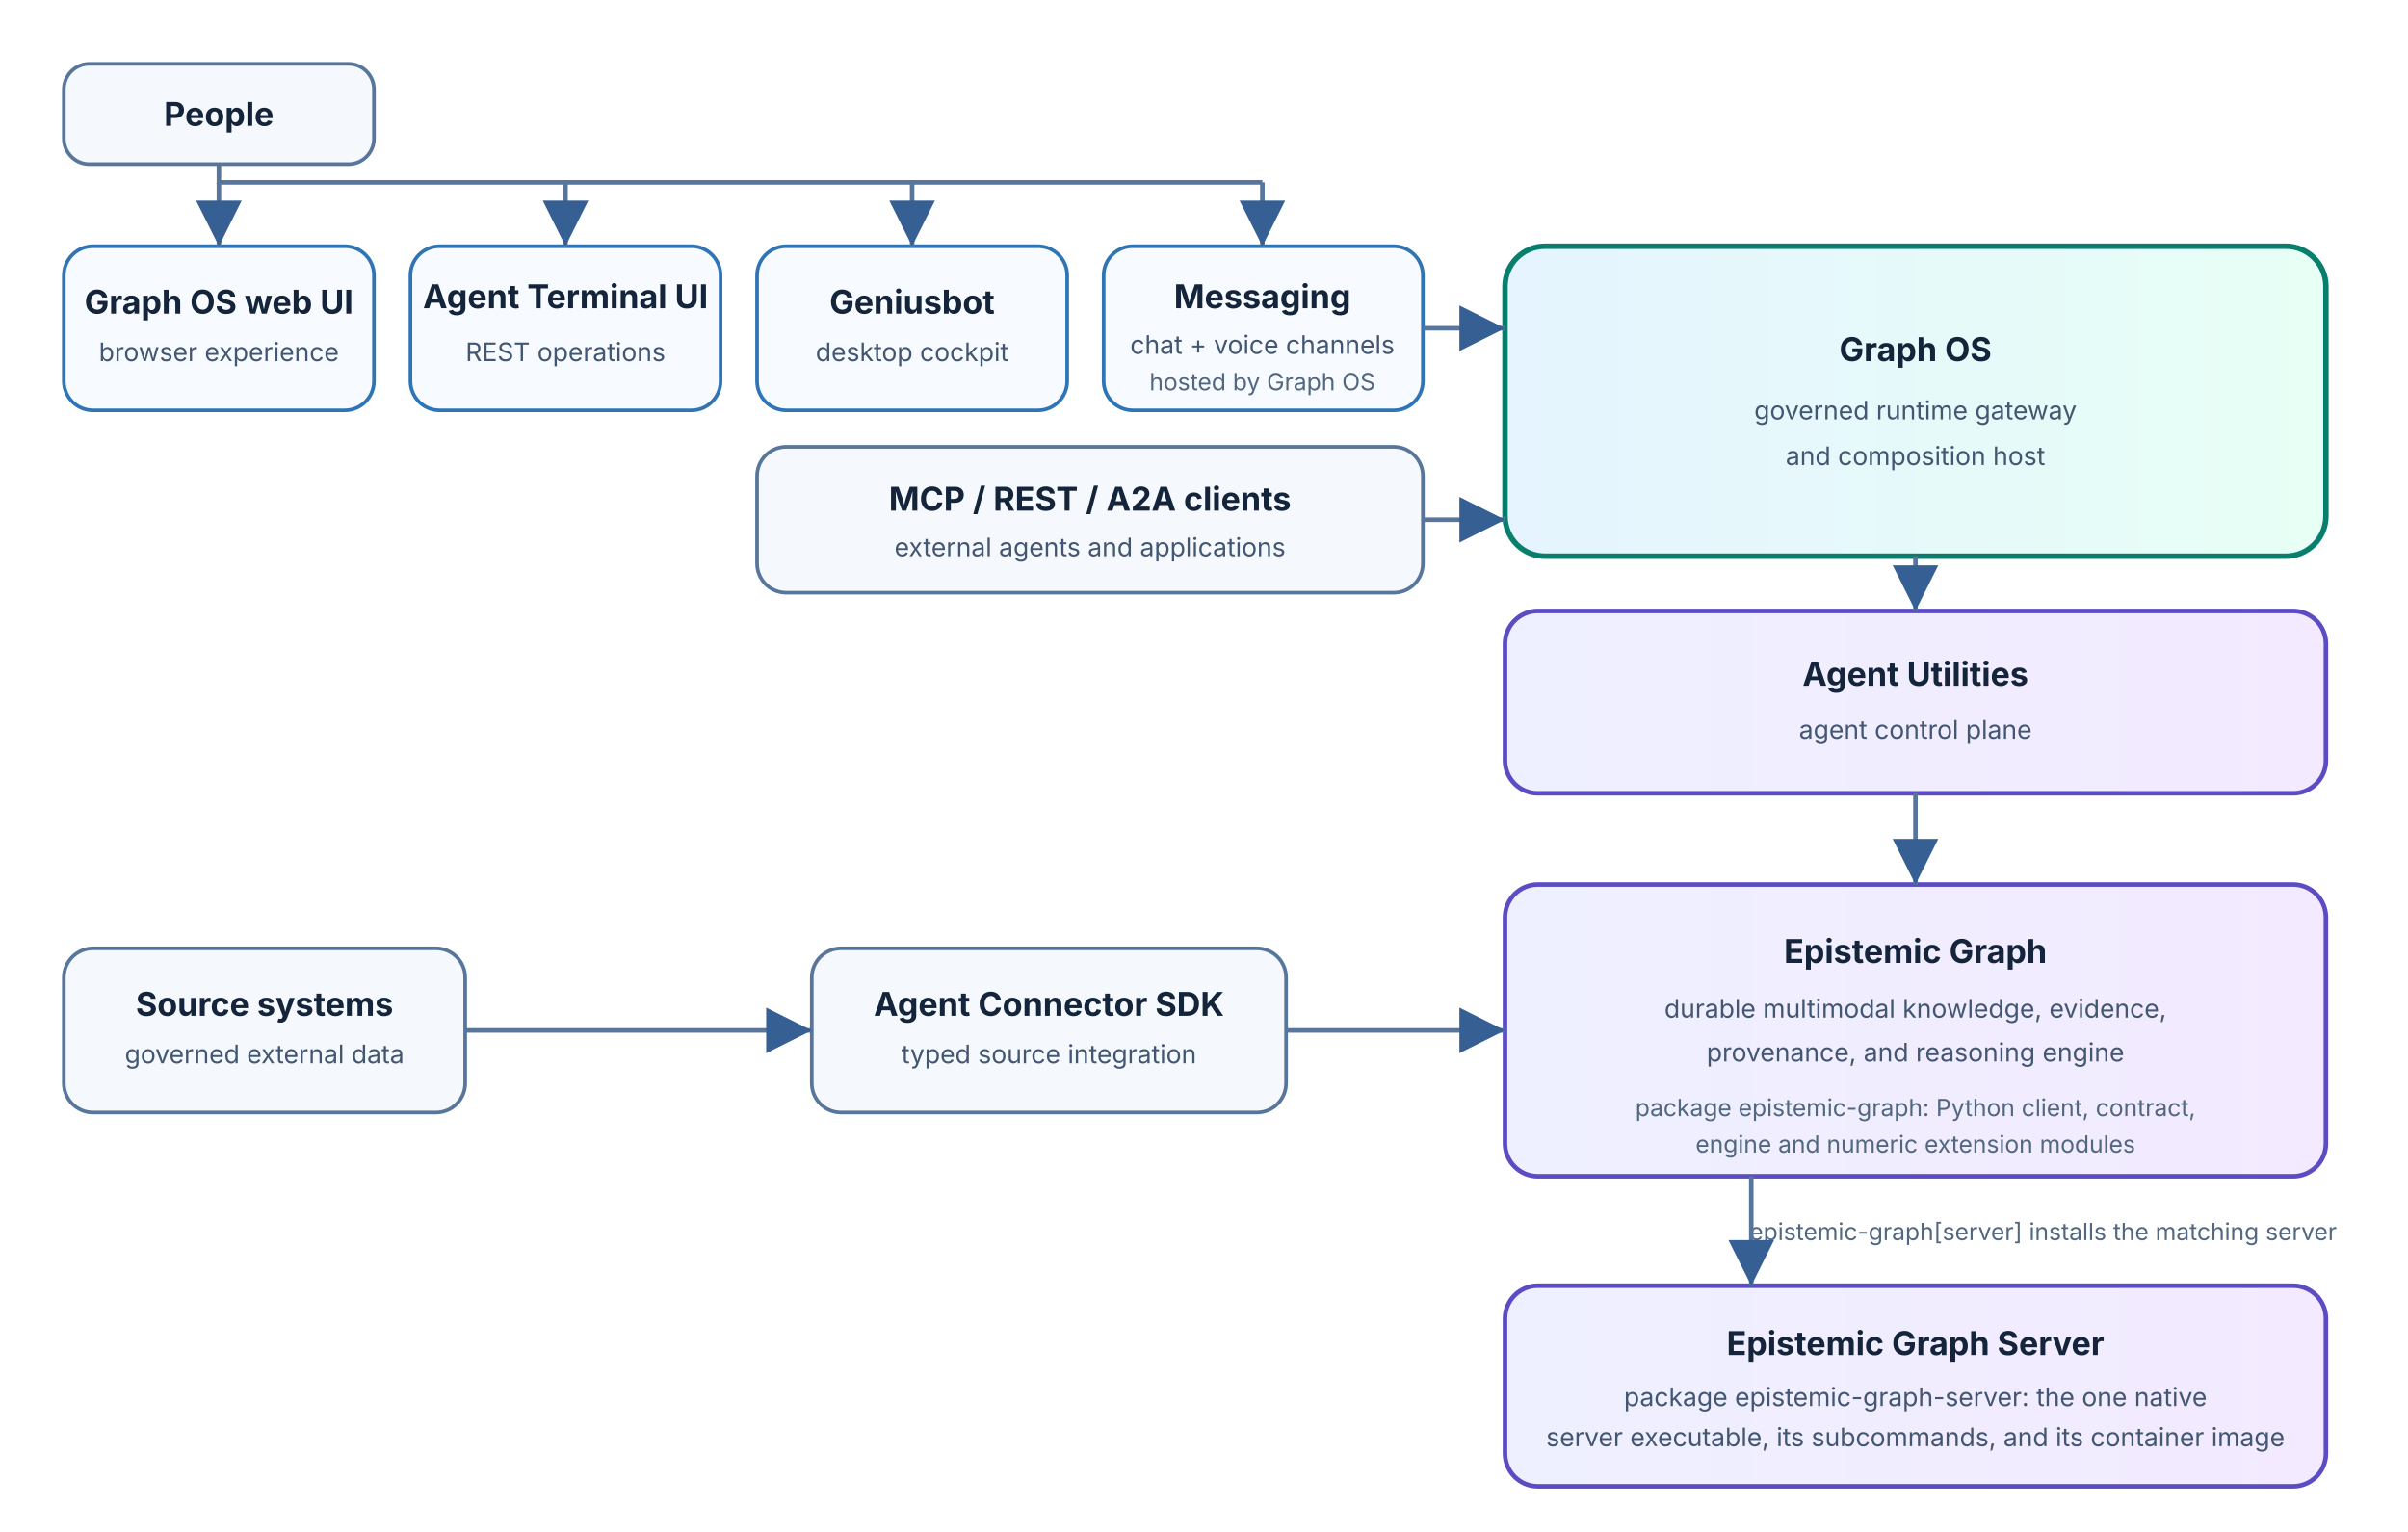
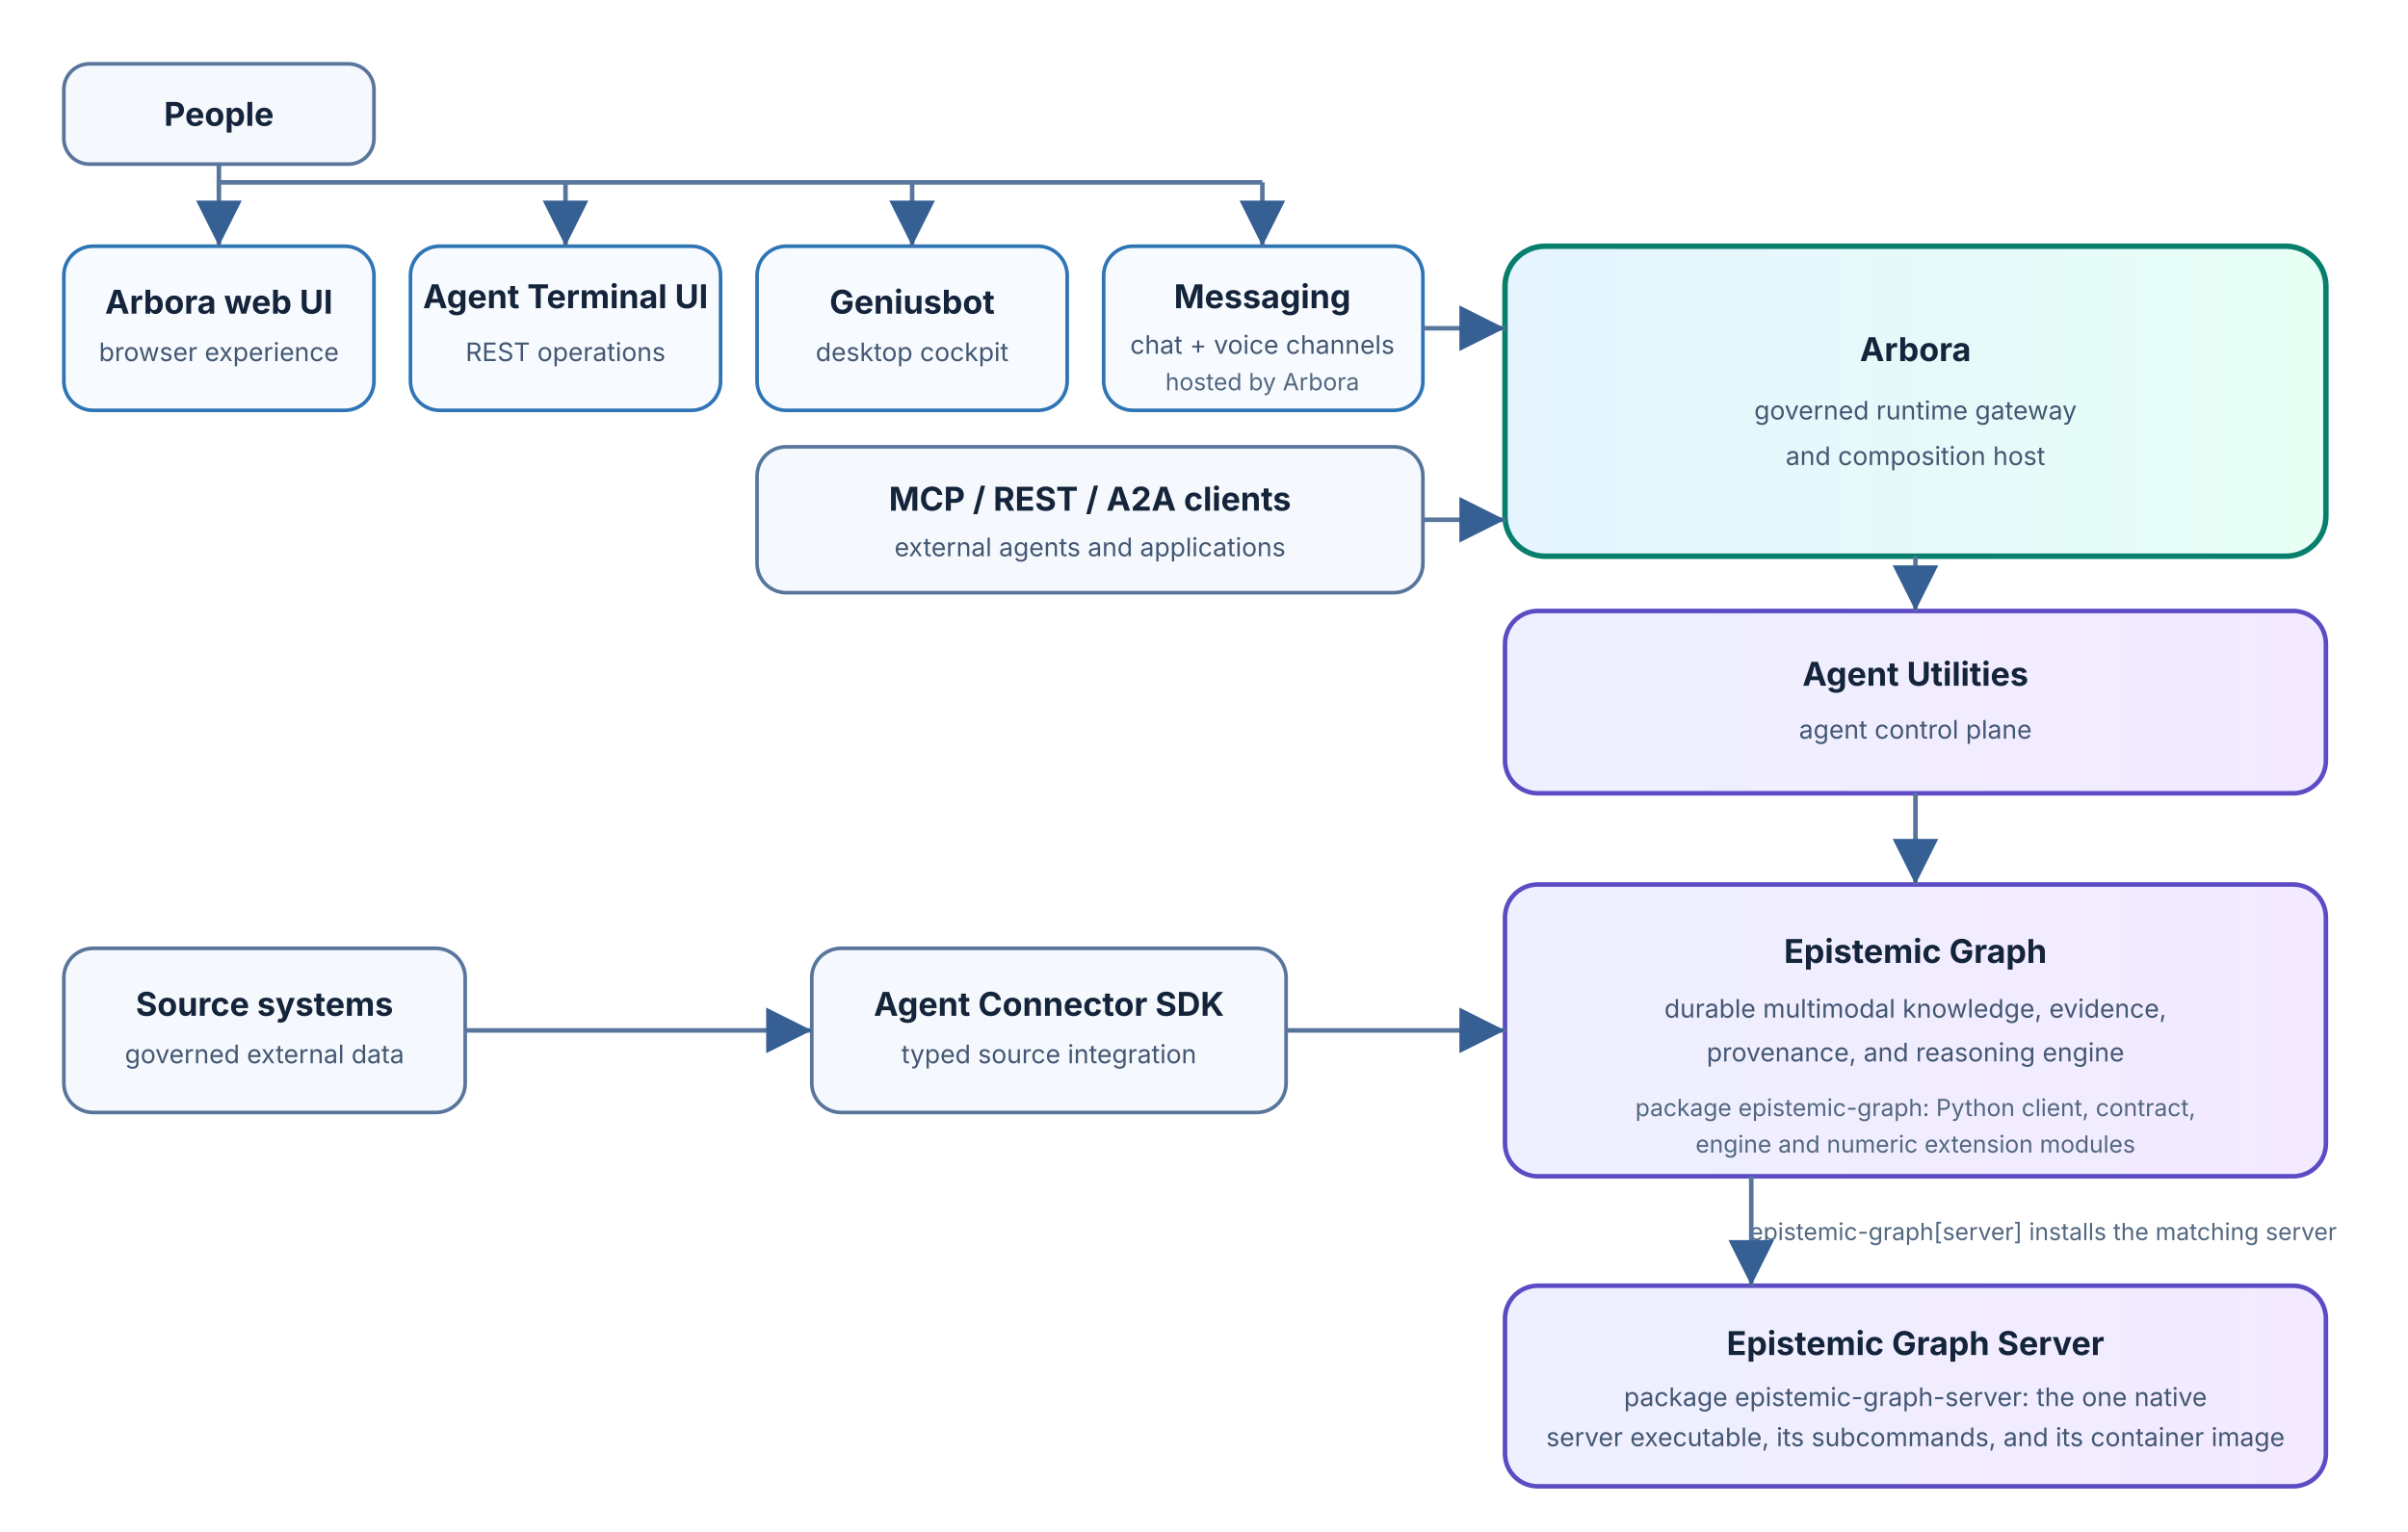
<svg xmlns="http://www.w3.org/2000/svg" viewBox="0 0 1320 840" role="img" aria-labelledby="diagram-title diagram-description">
  <defs>
    <linearGradient id="gateway-light" x1="0" x2="1">
      <stop stop-color="#e5f4ff" />
      <stop offset="1" stop-color="#e7fff5" />
    </linearGradient>
    <linearGradient id="core-light" x1="0" x2="1">
      <stop stop-color="#eef0ff" />
      <stop offset="1" stop-color="#f3eaff" />
    </linearGradient>
    <linearGradient id="gateway-dark" x1="0" x2="1">
      <stop stop-color="#173344" />
      <stop offset="1" stop-color="#153b36" />
    </linearGradient>
    <linearGradient id="core-dark" x1="0" x2="1">
      <stop stop-color="#242c4b" />
      <stop offset="1" stop-color="#332646" />
    </linearGradient>
    <marker id="arrow" markerWidth="10" markerHeight="10" refX="10" refY="5" orient="auto" markerUnits="strokeWidth">
      <path class="arrowhead" d="M0 0 10 5 0 10z" />
    </marker>
    <style>
      .bg{fill:none}.box{fill:#f5f8fc;stroke:#58769b;stroke-width:2}.entry{fill:#f7fbff;stroke:#2f75b5;stroke-width:2}.gateway{fill:url(#gateway-light);stroke:#087f6d;stroke-width:3}.core{fill:url(#core-light);stroke:#5b4cc4;stroke-width:2.5}.label{font:700 18px system-ui,-apple-system,Segoe UI,sans-serif;fill:#14243b;text-anchor:middle}.role{font:14px system-ui,-apple-system,Segoe UI,sans-serif;fill:#435773;text-anchor:middle}.small{font:13px system-ui,-apple-system,Segoe UI,sans-serif;fill:#526780;text-anchor:middle}.arrow,.bus{fill:none;stroke:#58769b;stroke-width:2.5}.arrow{marker-end:url(#arrow)}.arrowhead{fill:#365f93}
      @media (prefers-color-scheme: light){.bg{fill:none}.box{fill:#f5f8fc;stroke:#58769b}.entry{fill:#f7fbff;stroke:#2f75b5}.gateway{fill:url(#gateway-light);stroke:#087f6d}.core{fill:url(#core-light);stroke:#5b4cc4}.label{fill:#14243b}.role{fill:#435773}.small{fill:#526780}.arrow,.bus{stroke:#58769b}.arrowhead{fill:#365f93}}
      @media (prefers-color-scheme: dark){.bg{fill:none}.box{fill:#172338;stroke:#778ca9}.entry{fill:#192b43;stroke:#76aee9}.gateway{fill:url(#gateway-dark);stroke:#63d8b5}.core{fill:url(#core-dark);stroke:#b5a5ff}.label{fill:#f3f7ff}.role{fill:#d1dced}.small{fill:#b7c6dc}.arrow,.bus{stroke:#c2cee2}.arrowhead{fill:#d8e2f1}}
    </style>
  </defs>
  <rect class="bg" width="1320" height="840" rx="24" fill="none" />
  <g>
    <rect class="box" x="35" y="35" width="170" height="55" rx="14" />
    <text class="label" x="120" y="69">People</text>
    <rect class="entry" x="35" y="135" width="170" height="90" rx="16" />
-     <text class="label" x="120" y="172">Graph OS web UI</text>
+     <text class="label" x="120" y="172">Arbora web UI</text>
    <text class="role" x="120" y="198">browser experience</text>
    <rect class="entry" x="225" y="135" width="170" height="90" rx="16" />
    <text class="label" x="310" y="169">Agent Terminal UI</text>
    <text class="role" x="310" y="198">REST operations</text>
    <rect class="entry" x="415" y="135" width="170" height="90" rx="16" />
    <text class="label" x="500" y="172">Geniusbot</text>
    <text class="role" x="500" y="198">desktop cockpit</text>
    <rect class="entry" x="605" y="135" width="175" height="90" rx="16" />
    <text class="label" x="692" y="169">Messaging</text>
    <text class="role" x="692" y="194">chat + voice channels</text>
-     <text class="small" x="692" y="214">hosted by Graph OS</text>
+     <text class="small" x="692" y="214">hosted by Arbora</text>
    <rect class="box" x="415" y="245" width="365" height="80" rx="16" />
    <text class="label" x="597.5" y="280">MCP / REST / A2A clients</text>
    <text class="role" x="597.5" y="305">external agents and applications</text>
    <rect class="gateway" x="825" y="135" width="450" height="170" rx="22" />
-     <text class="label" x="1050" y="198">Graph OS</text>
+     <text class="label" x="1050" y="198">Arbora</text>
    <text class="role" x="1050" y="230">governed runtime gateway</text>
    <text class="role" x="1050" y="255">and composition host</text>
    <rect class="core" x="825" y="335" width="450" height="100" rx="18" />
    <text class="label" x="1050" y="376">Agent Utilities</text>
    <text class="role" x="1050" y="405">agent control plane</text>
    <rect class="core" x="825" y="485" width="450" height="160" rx="18" />
    <text class="label" x="1050" y="528">Epistemic Graph</text>
    <text class="role" x="1050" y="558">durable multimodal knowledge, evidence,</text>
    <text class="role" x="1050" y="582">provenance, and reasoning engine</text>
    <text class="small" x="1050" y="612">package epistemic-graph: Python client, contract,</text>
    <text class="small" x="1050" y="632">engine and numeric extension modules</text>
    <rect class="box" x="35" y="520" width="220" height="90" rx="16" />
    <text class="label" x="145" y="557">Source systems</text>
    <text class="role" x="145" y="583">governed external data</text>
    <rect class="box" x="445" y="520" width="260" height="90" rx="16" />
    <text class="label" x="575" y="557">Agent Connector SDK</text>
    <text class="role" x="575" y="583">typed source integration</text>
    <rect class="core" x="825" y="705" width="450" height="110" rx="18" />
    <text class="label" x="1050" y="743">Epistemic Graph Server</text>
    <text class="role" x="1050" y="771">package epistemic-graph-server: the one native</text>
    <text class="role" x="1050" y="793">server executable, its subcommands, and its container image</text>
    <text class="small" x="1120" y="680">epistemic-graph[server] installs the matching server</text>
  </g>
  <g class="connections">
    <path class="bus" d="M120 90V100H692" />
    <path class="arrow" d="M120 100V135" />
    <path class="arrow" d="M310 100V135" />
    <path class="arrow" d="M500 100V135" />
    <path class="arrow" d="M692 100V135" />
    <path class="arrow" d="M780 180H825" />
    <path class="arrow" d="M780 285H825" />
    <path class="arrow" d="M1050 305V335" />
    <path class="arrow" d="M1050 435V485" />
    <path class="arrow" d="M255 565H445" />
    <path class="arrow" d="M705 565H825" />
    <path class="arrow" d="M960 645V705" />
  </g>
</svg>
